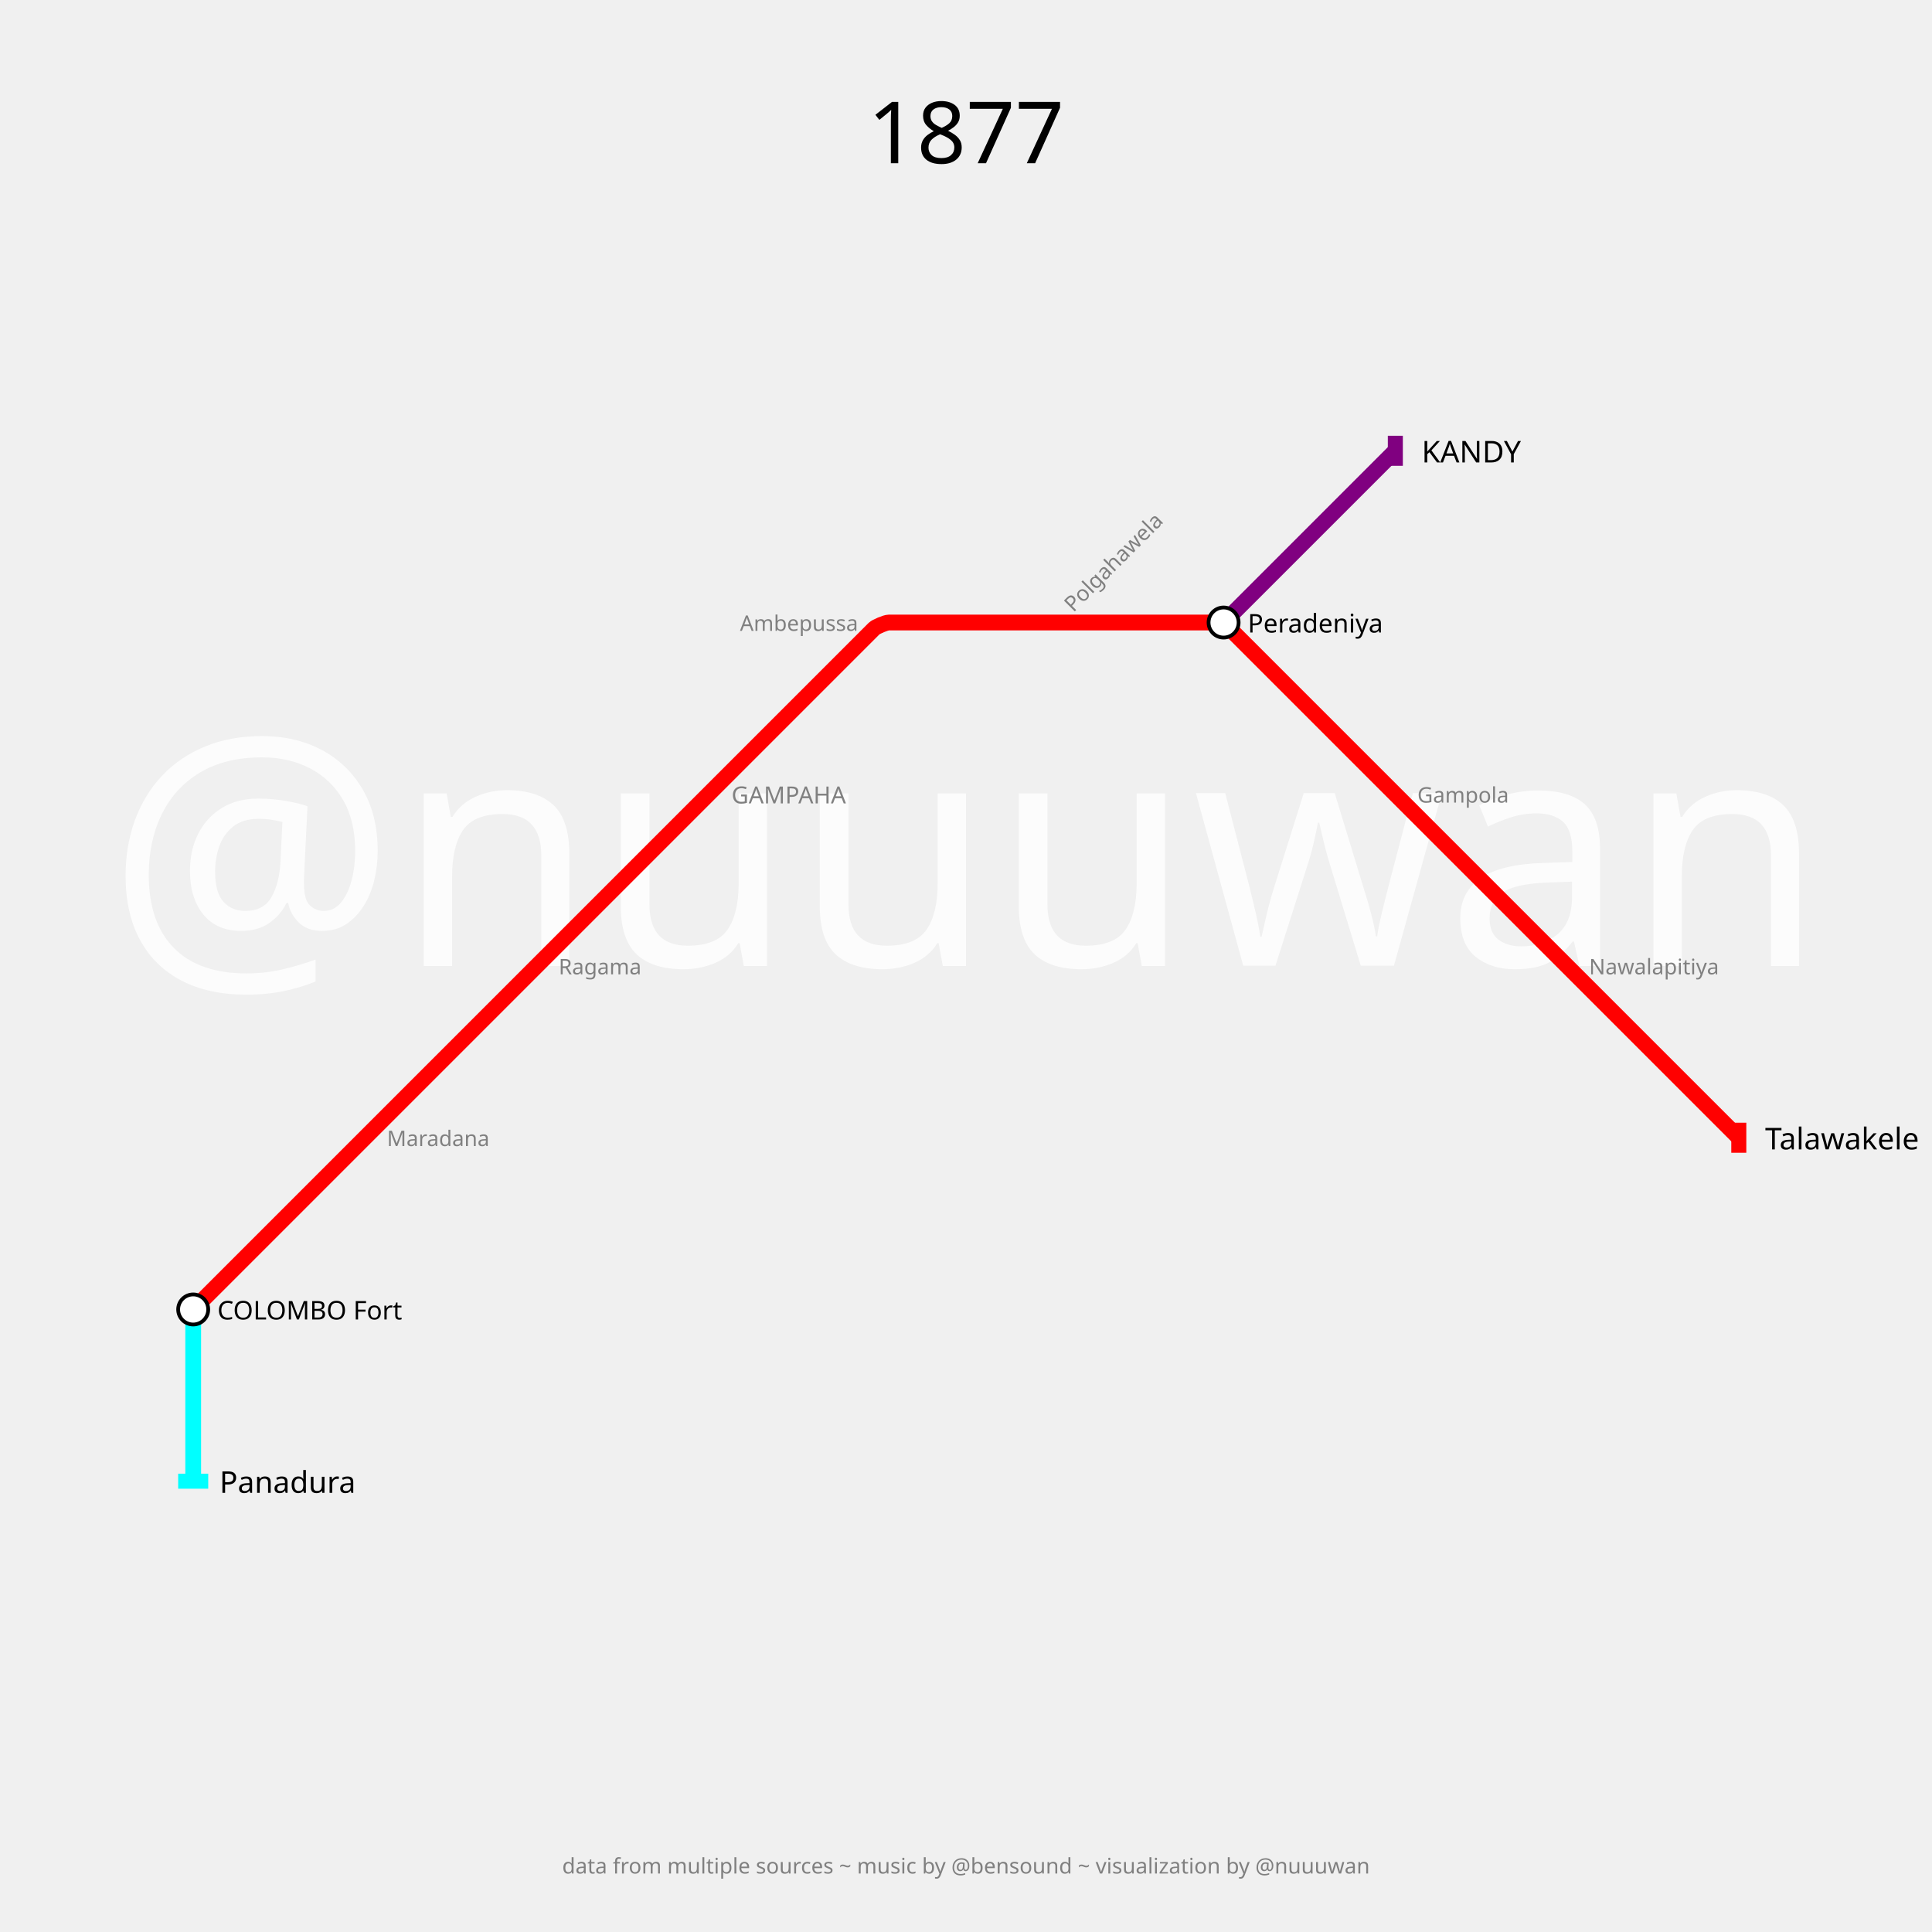
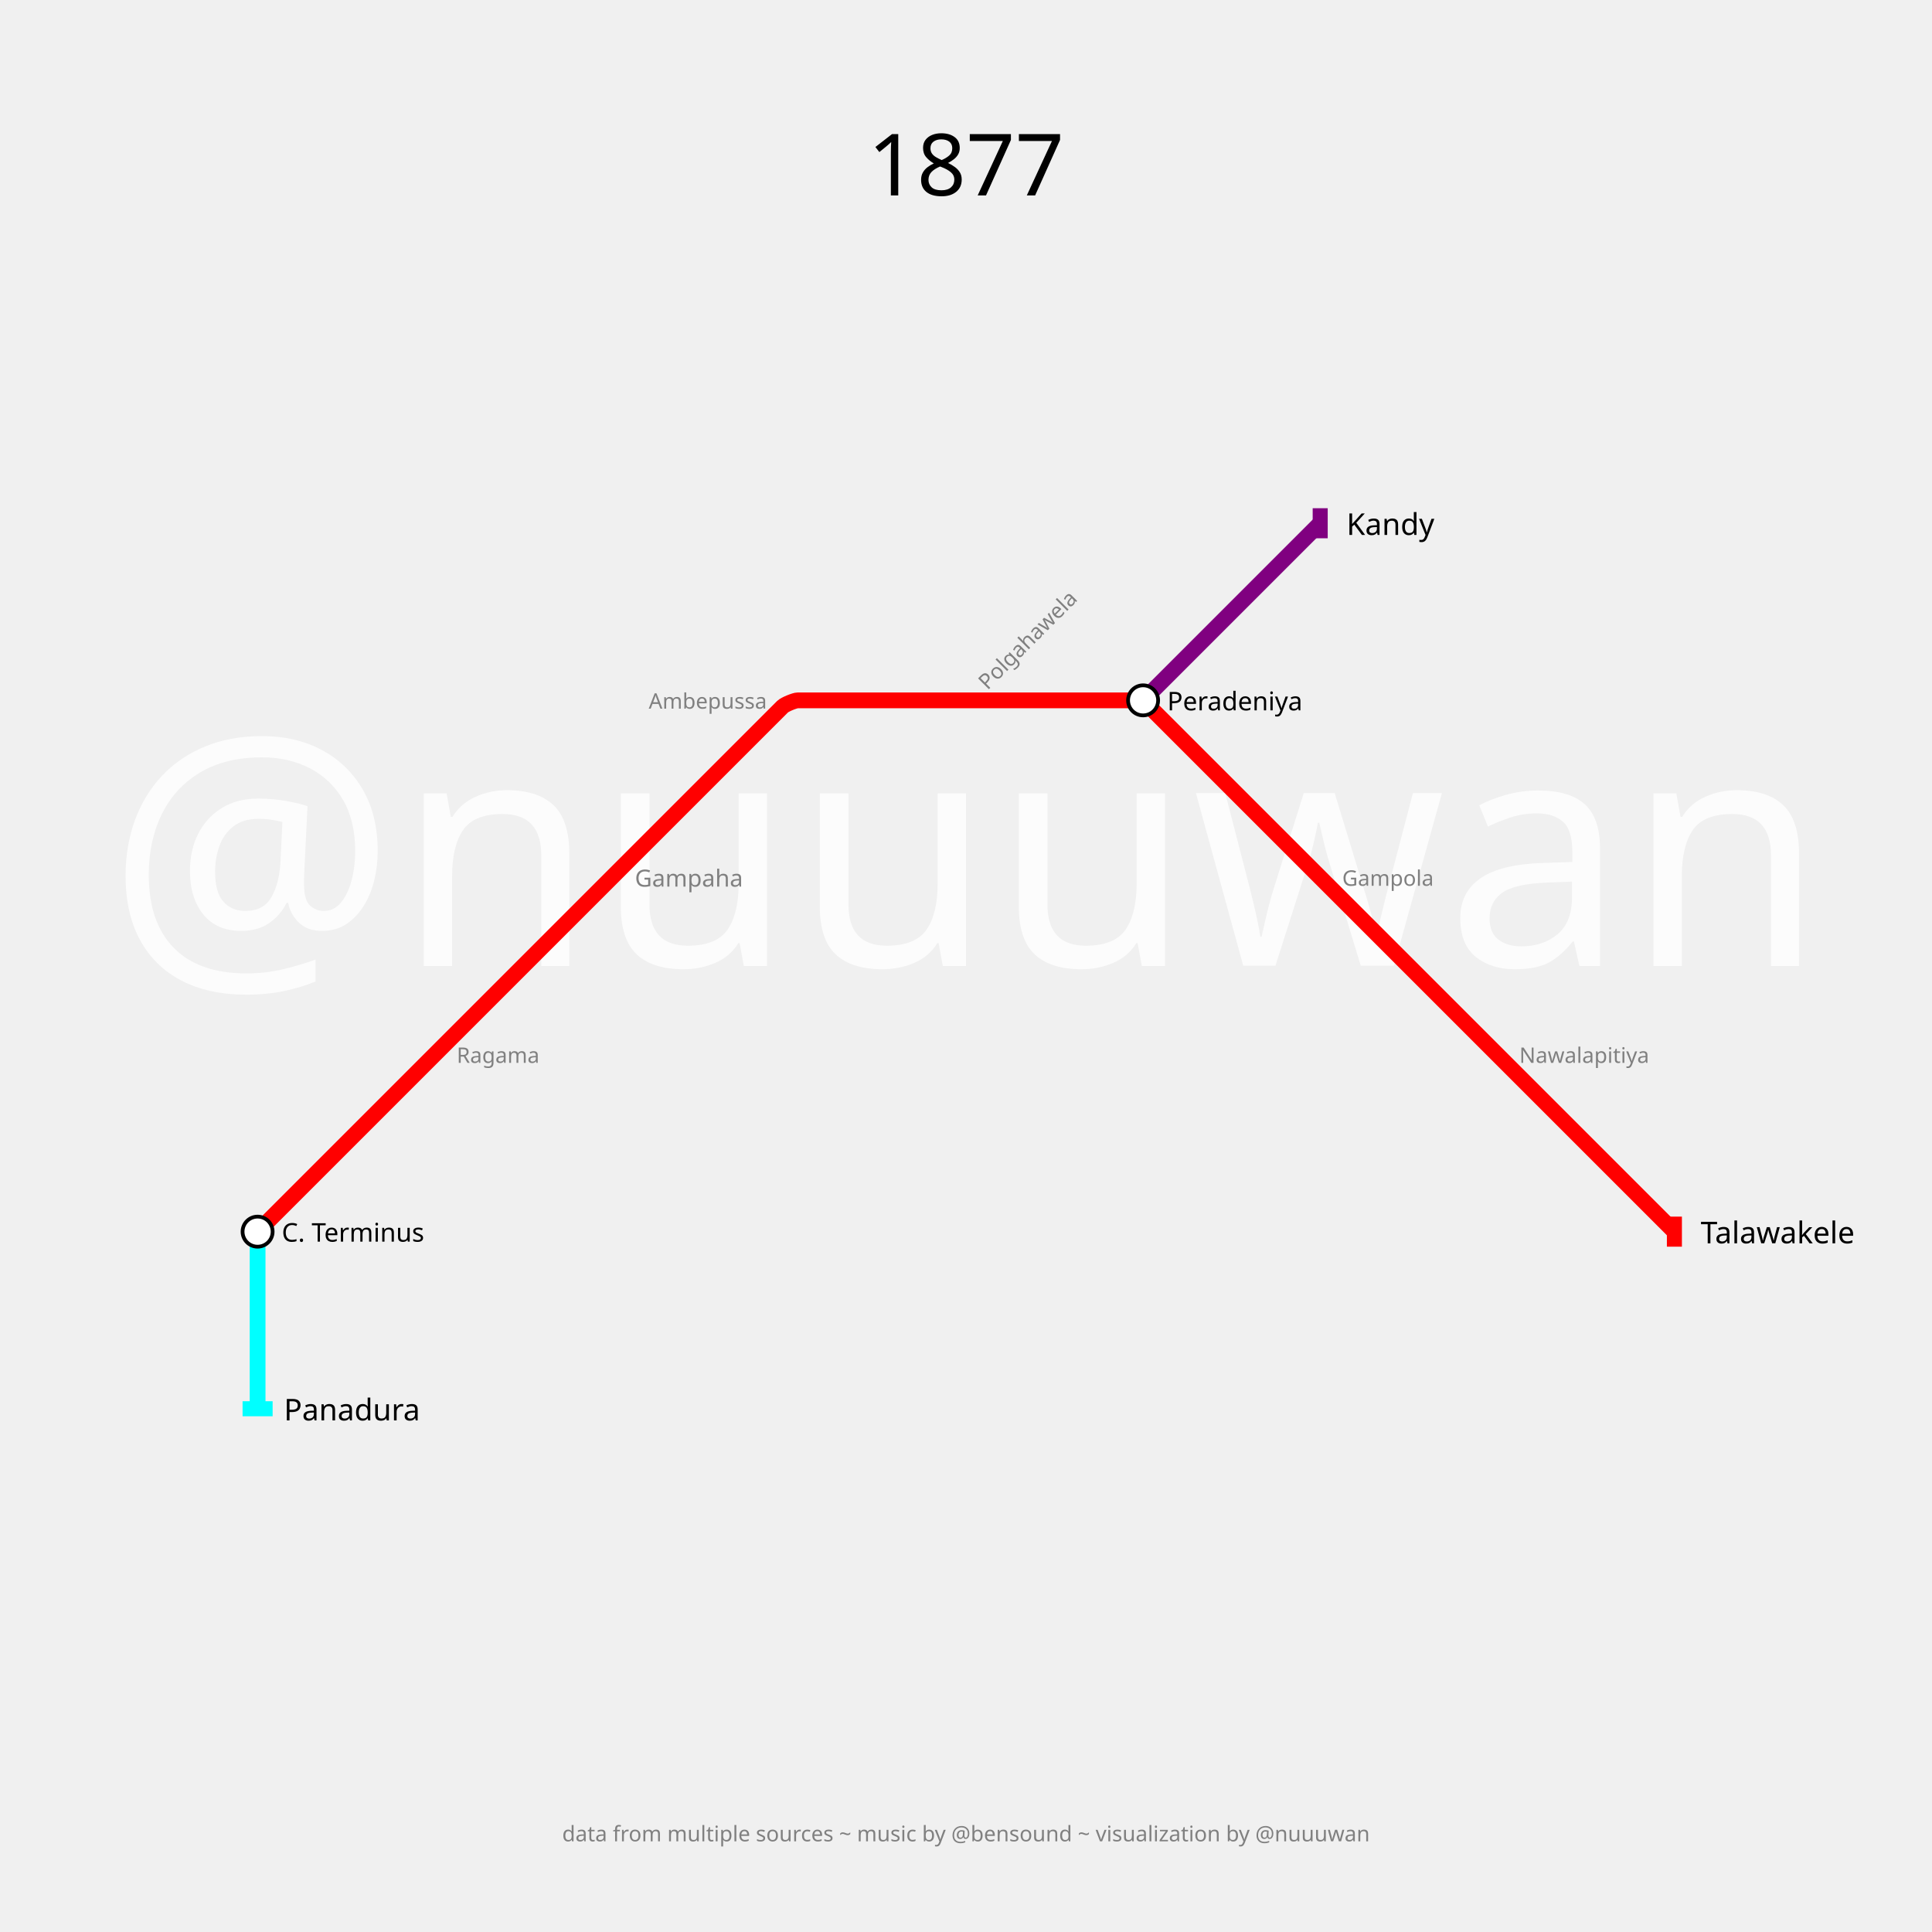
- <svg xmlns="http://www.w3.org/2000/svg" width="3600" height="3600" padding="360">
+ <svg xmlns="http://www.w3.org/2000/svg" width="3600" height="3600" padding="480">
  <text fill="#fcfcfc" stroke="none" font-size="600.0" font-family="p22" x="1800.0" y="1800.0" text-anchor="middle" dominant-baseline="center">@nuuuwan</text>
-   <text fill="black" stroke="none" font-size="160" font-family="p22" x="1800.0" y="180.0" text-anchor="middle" dominant-baseline="hanging">1877</text>
-   <text fill="gray" stroke="none" font-size="40" font-family="p22" x="1800.0" y="230.0" text-anchor="middle" dominant-baseline="hanging" />
-   <text fill="gray" stroke="none" font-size="40" font-family="p22" x="1800.0" y="3460.0" text-anchor="middle" dominant-baseline="text-top">data from multiple sources ~ music by @bensound ~ visualization by @nuuuwan</text>
+   <text fill="black" stroke="none" font-size="160" font-family="p22" x="1800.0" y="240.0" text-anchor="middle" dominant-baseline="hanging">1877</text>
+   <text fill="gray" stroke="none" font-size="40" font-family="p22" x="1800.0" y="290.0" text-anchor="middle" dominant-baseline="hanging" />
+   <text fill="gray" stroke="none" font-size="40" font-family="p22" x="1800.0" y="3400.0" text-anchor="middle" dominant-baseline="text-top">data from multiple sources ~ music by @bensound ~ visualization by @nuuuwan</text>
  <g>
-     <path fill="none" stroke-width="29.4" stroke-opacity="1" d="M 360.0,2440.0 L 680.0,2120.0 L 1000.0,1800.0 L 1320.0,1480.0 L 1628.686,1171.314 C 1632.458,1167.542 1650.667,1160.0 1656.0,1160.0 L 1960.0,1160.0 L 2264.0,1160.0 C 2269.333,1160.0 2287.542,1167.542 2291.314,1171.314 L 2600.0,1480.0 L 2920.0,1800.0 L 3240.0,2120.0" stroke="red" />
-     <rect stroke="none" fill-opacity="1" x="3226" y="2092" width="28" height="56" fill="red" />
+     <path fill="none" stroke-width="29.4" stroke-opacity="1" d="M 480.0,2295.0 L 810.0,1965.0 L 1140.0,1635.0 L 1458.333,1316.667 C 1462.222,1312.778 1481.0,1305.0 1486.5,1305.0 L 1800.0,1305.0 L 2113.5,1305.0 C 2119.0,1305.0 2137.778,1312.778 2141.667,1316.667 L 2460.0,1635.0 L 2790.0,1965.0 L 3120.0,2295.0" stroke="red" />
+     <rect stroke="none" fill-opacity="1" x="3106" y="2267" width="28" height="56" fill="red" />
  </g>
  <g>
-     <path fill="none" stroke-width="29.4" stroke-opacity="1" d="M 2280.0,1160.0 L 2600.0,840.0" stroke="purple" />
-     <rect stroke="none" fill-opacity="1" x="2586" y="812" width="28" height="56" fill="purple" />
+     <path fill="none" stroke-width="29.4" stroke-opacity="1" d="M 2130.0,1305.0 L 2460.0,975.0" stroke="purple" />
+     <rect stroke="none" fill-opacity="1" x="2446" y="947" width="28" height="56" fill="purple" />
  </g>
  <g>
-     <path fill="none" stroke-width="29.4" stroke-opacity="1" d="M 360.0,2440.0 L 360.0,2760.0" stroke="cyan" />
-     <rect stroke="none" fill-opacity="1" x="332" y="2746" width="56" height="28" fill="cyan" />
+     <path fill="none" stroke-width="29.4" stroke-opacity="1" d="M 480.0,2295.0 L 480.0,2625.0" stroke="cyan" />
+     <rect stroke="none" fill-opacity="1" x="452" y="2611" width="56" height="28" fill="cyan" />
  </g>
  <g>
-     <text fill="black" stroke="none" font-size="56.0" font-family="p22" font-weight="100" text-anchor="start" dominant-baseline="central" x="3289.0" y="2120" transform="translate(3240,2120) rotate(0) translate(-3240,-2120)">Talawakele</text>
+     <text fill="black" stroke="none" font-size="56.0" font-family="p22" font-weight="100" text-anchor="start" dominant-baseline="central" x="3169.0" y="2295" transform="translate(3120,2295) rotate(0) translate(-3120,-2295)">Talawakele</text>
  </g>
  <g>
-     <text fill="black" stroke="none" font-size="56.0" font-family="p22" font-weight="100" text-anchor="start" dominant-baseline="central" x="2649.0" y="840" transform="translate(2600,840) rotate(0) translate(-2600,-840)">KANDY</text>
+     <text fill="black" stroke="none" font-size="56.0" font-family="p22" font-weight="100" text-anchor="start" dominant-baseline="central" x="2509.0" y="975" transform="translate(2460,975) rotate(0) translate(-2460,-975)">Kandy</text>
  </g>
  <g>
-     <text fill="black" stroke="none" font-size="56.0" font-family="p22" font-weight="100" text-anchor="start" dominant-baseline="central" x="409.0" y="2760" transform="translate(360,2760) rotate(0) translate(-360,-2760)">Panadura</text>
+     <text fill="black" stroke="none" font-size="56.0" font-family="p22" font-weight="100" text-anchor="start" dominant-baseline="central" x="529.0" y="2625" transform="translate(480,2625) rotate(0) translate(-480,-2625)">Panadura</text>
  </g>
  <g>
-     <circle r="28" fill="white" stroke="black" stroke-width="7.0" cx="360" cy="2440" />
-     <text fill="black" stroke="none" font-size="48.0" font-family="p22" font-weight="100" text-anchor="start" dominant-baseline="central" x="405.0" y="2440" transform="translate(360,2440) rotate(0) translate(-360,-2440)">COLOMBO Fort</text>
+     <circle r="28" fill="white" stroke="black" stroke-width="7.0" cx="480" cy="2295" />
+     <text fill="black" stroke="none" font-size="48.0" font-family="p22" font-weight="100" text-anchor="start" dominant-baseline="central" x="525.0" y="2295" transform="translate(480,2295) rotate(0) translate(-480,-2295)">C. Terminus</text>
  </g>
  <g>
-     <circle r="28" fill="white" stroke="black" stroke-width="7.0" cx="2280" cy="1160" />
-     <text fill="black" stroke="none" font-size="48.0" font-family="p22" font-weight="100" text-anchor="start" dominant-baseline="central" x="2325.0" y="1160" transform="translate(2280,1160) rotate(0) translate(-2280,-1160)">Peradeniya</text>
+     <circle r="28" fill="white" stroke="black" stroke-width="7.0" cx="2130" cy="1305" />
+     <text fill="black" stroke="none" font-size="48.0" font-family="p22" font-weight="100" text-anchor="start" dominant-baseline="central" x="2175.0" y="1305" transform="translate(2130,1305) rotate(0) translate(-2130,-1305)">Peradeniya</text>
  </g>
  <g>
-     <text fill="gray" stroke="none" font-size="44.0" font-family="p22" font-weight="100" text-anchor="start" dominant-baseline="central" x="1363.0" y="1480" transform="translate(1320,1480) rotate(0) translate(-1320,-1480)">GAMPAHA</text>
+     <text fill="gray" stroke="none" font-size="44.0" font-family="p22" font-weight="100" text-anchor="start" dominant-baseline="central" x="1183.0" y="1635" transform="translate(1140,1635) rotate(0) translate(-1140,-1635)">Gampaha</text>
  </g>
  <g>
-     <text fill="gray" stroke="none" font-size="40" font-family="p22" font-weight="100" text-anchor="start" dominant-baseline="central" x="721.0" y="2120" transform="translate(680,2120) rotate(0) translate(-680,-2120)">Maradana</text>
+     <text fill="gray" stroke="none" font-size="40" font-family="p22" font-weight="100" text-anchor="start" dominant-baseline="central" x="851.0" y="1965" transform="translate(810,1965) rotate(0) translate(-810,-1965)">Ragama</text>
  </g>
  <g>
-     <text fill="gray" stroke="none" font-size="40" font-family="p22" font-weight="100" text-anchor="start" dominant-baseline="central" x="1041.0" y="1800" transform="translate(1000,1800) rotate(0) translate(-1000,-1800)">Ragama</text>
+     <text fill="gray" stroke="none" font-size="40" font-family="p22" font-weight="100" text-anchor="end" dominant-baseline="central" x="1429.0" y="1305" transform="translate(1470,1305) rotate(0) translate(-1470,-1305)">Ambepussa</text>
  </g>
  <g>
-     <text fill="gray" stroke="none" font-size="40" font-family="p22" font-weight="100" text-anchor="end" dominant-baseline="central" x="1599.0" y="1160" transform="translate(1640,1160) rotate(0) translate(-1640,-1160)">Ambepussa</text>
+     <text fill="gray" stroke="none" font-size="40" font-family="p22" font-weight="100" text-anchor="start" dominant-baseline="central" x="1841.0" y="1305" transform="translate(1800,1305) rotate(-45) translate(-1800,-1305)">Polgahawela</text>
  </g>
  <g>
-     <text fill="gray" stroke="none" font-size="40" font-family="p22" font-weight="100" text-anchor="start" dominant-baseline="central" x="2001.0" y="1160" transform="translate(1960,1160) rotate(-45) translate(-1960,-1160)">Polgahawela</text>
+     <text fill="gray" stroke="none" font-size="40" font-family="p22" font-weight="100" text-anchor="start" dominant-baseline="central" x="2501.0" y="1635" transform="translate(2460,1635) rotate(0) translate(-2460,-1635)">Gampola</text>
  </g>
  <g>
-     <text fill="gray" stroke="none" font-size="40" font-family="p22" font-weight="100" text-anchor="start" dominant-baseline="central" x="2641.0" y="1480" transform="translate(2600,1480) rotate(0) translate(-2600,-1480)">Gampola</text>
-   </g>
-   <g>
-     <text fill="gray" stroke="none" font-size="40" font-family="p22" font-weight="100" text-anchor="start" dominant-baseline="central" x="2961.0" y="1800" transform="translate(2920,1800) rotate(0) translate(-2920,-1800)">Nawalapitiya</text>
+     <text fill="gray" stroke="none" font-size="40" font-family="p22" font-weight="100" text-anchor="start" dominant-baseline="central" x="2831.0" y="1965" transform="translate(2790,1965) rotate(0) translate(-2790,-1965)">Nawalapitiya</text>
  </g>
</svg>
